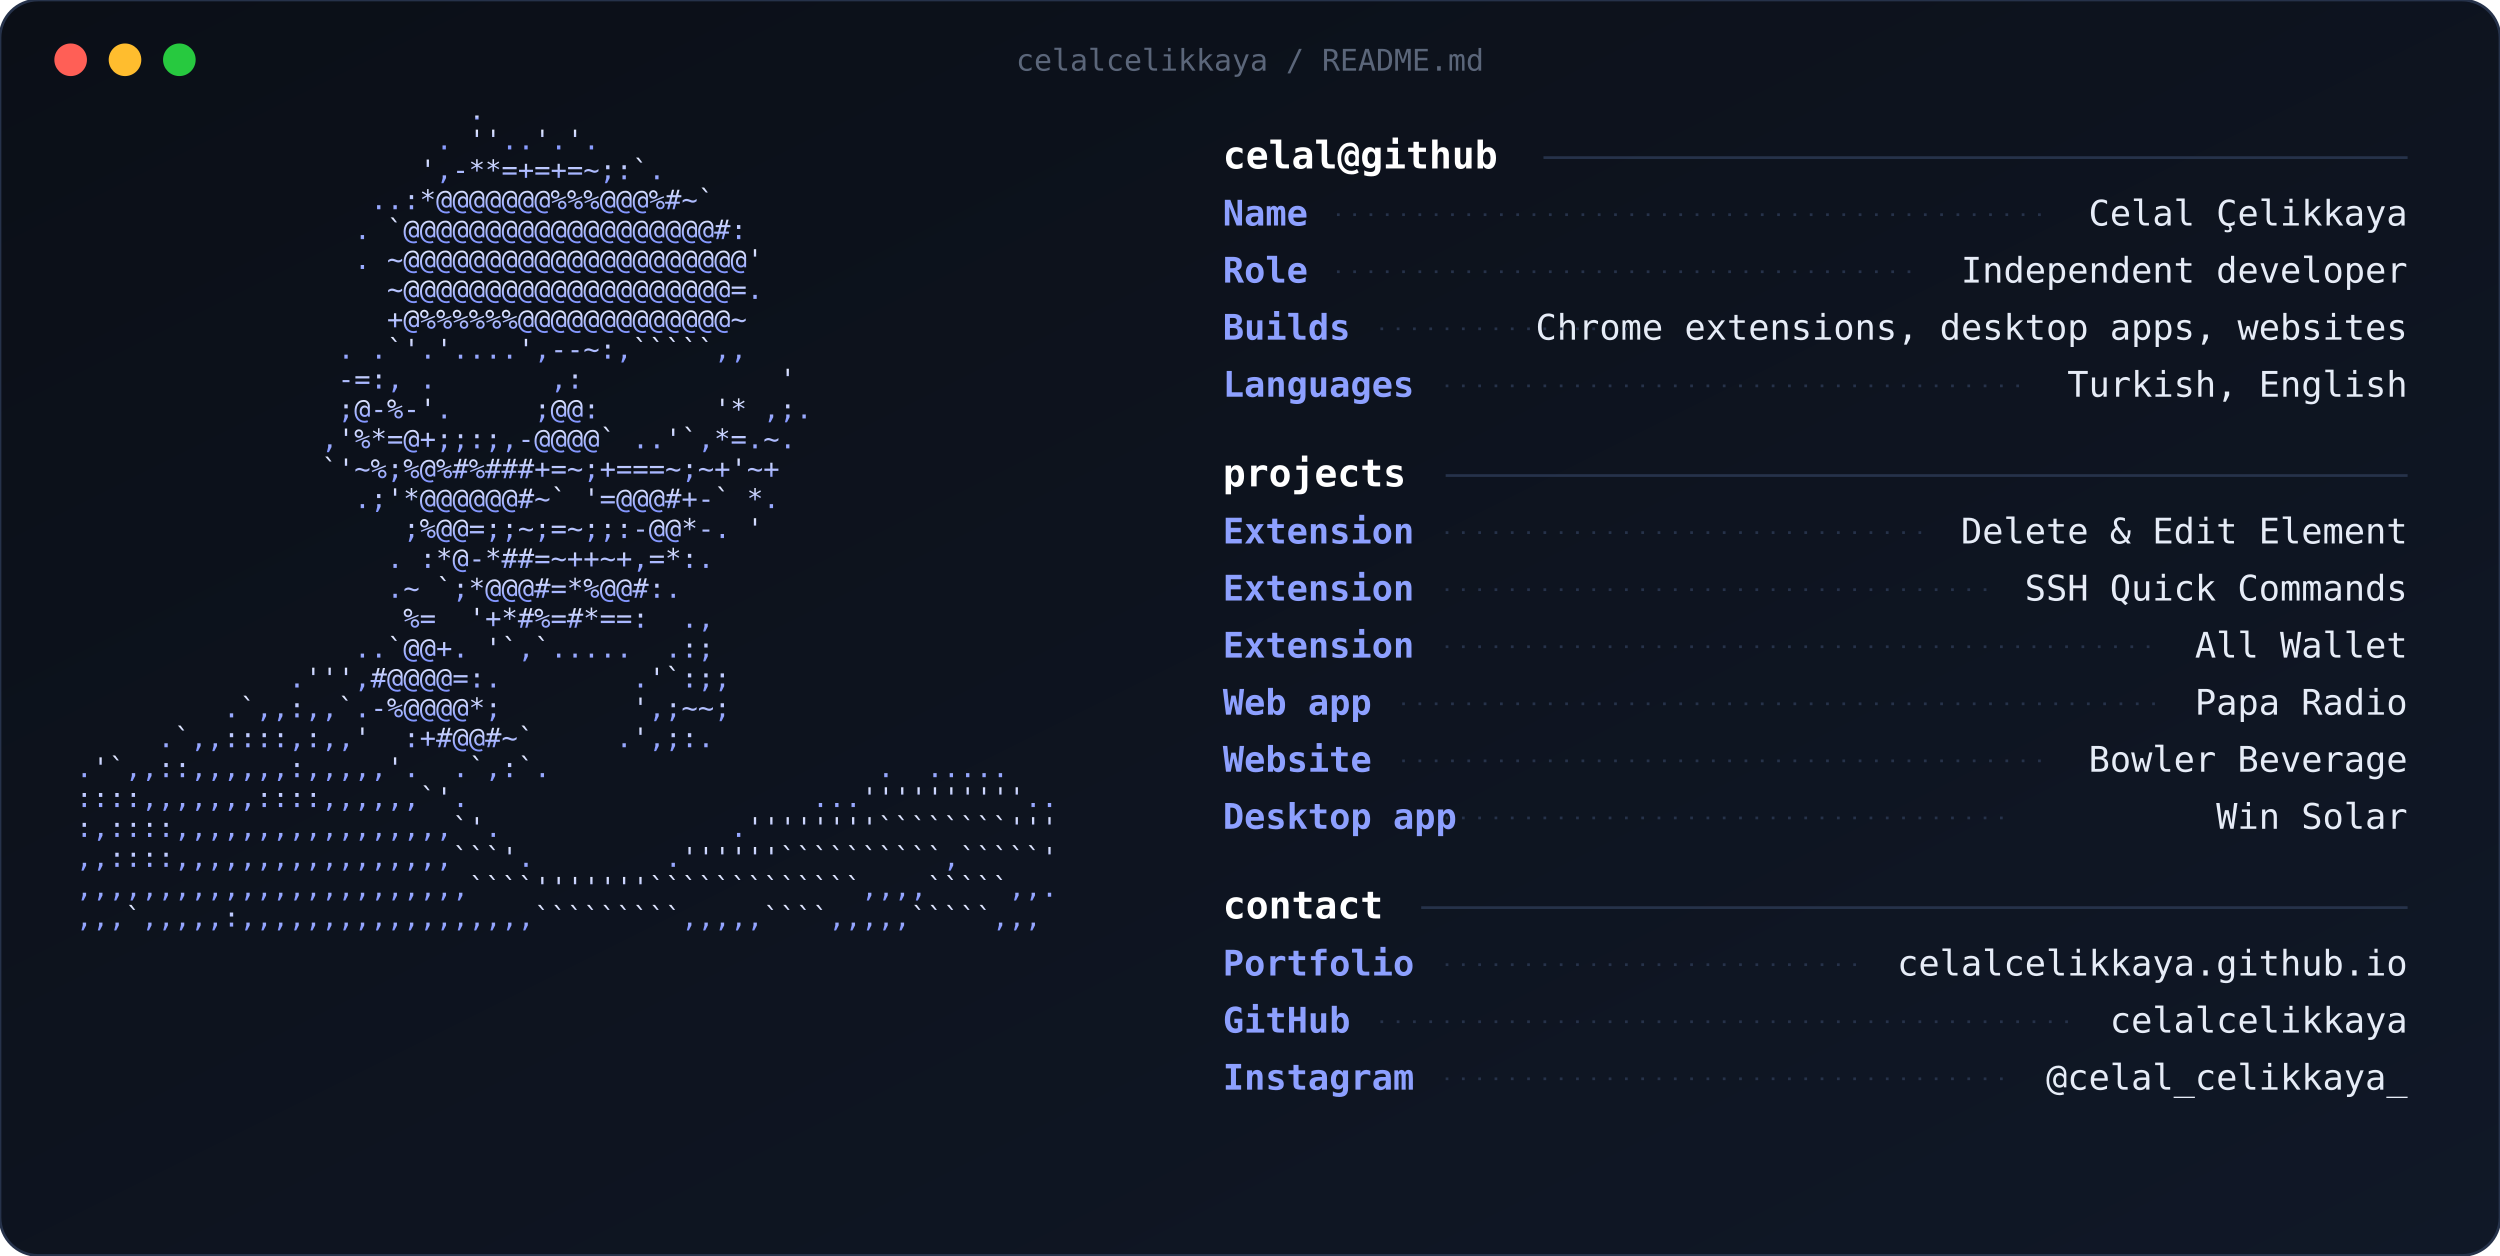
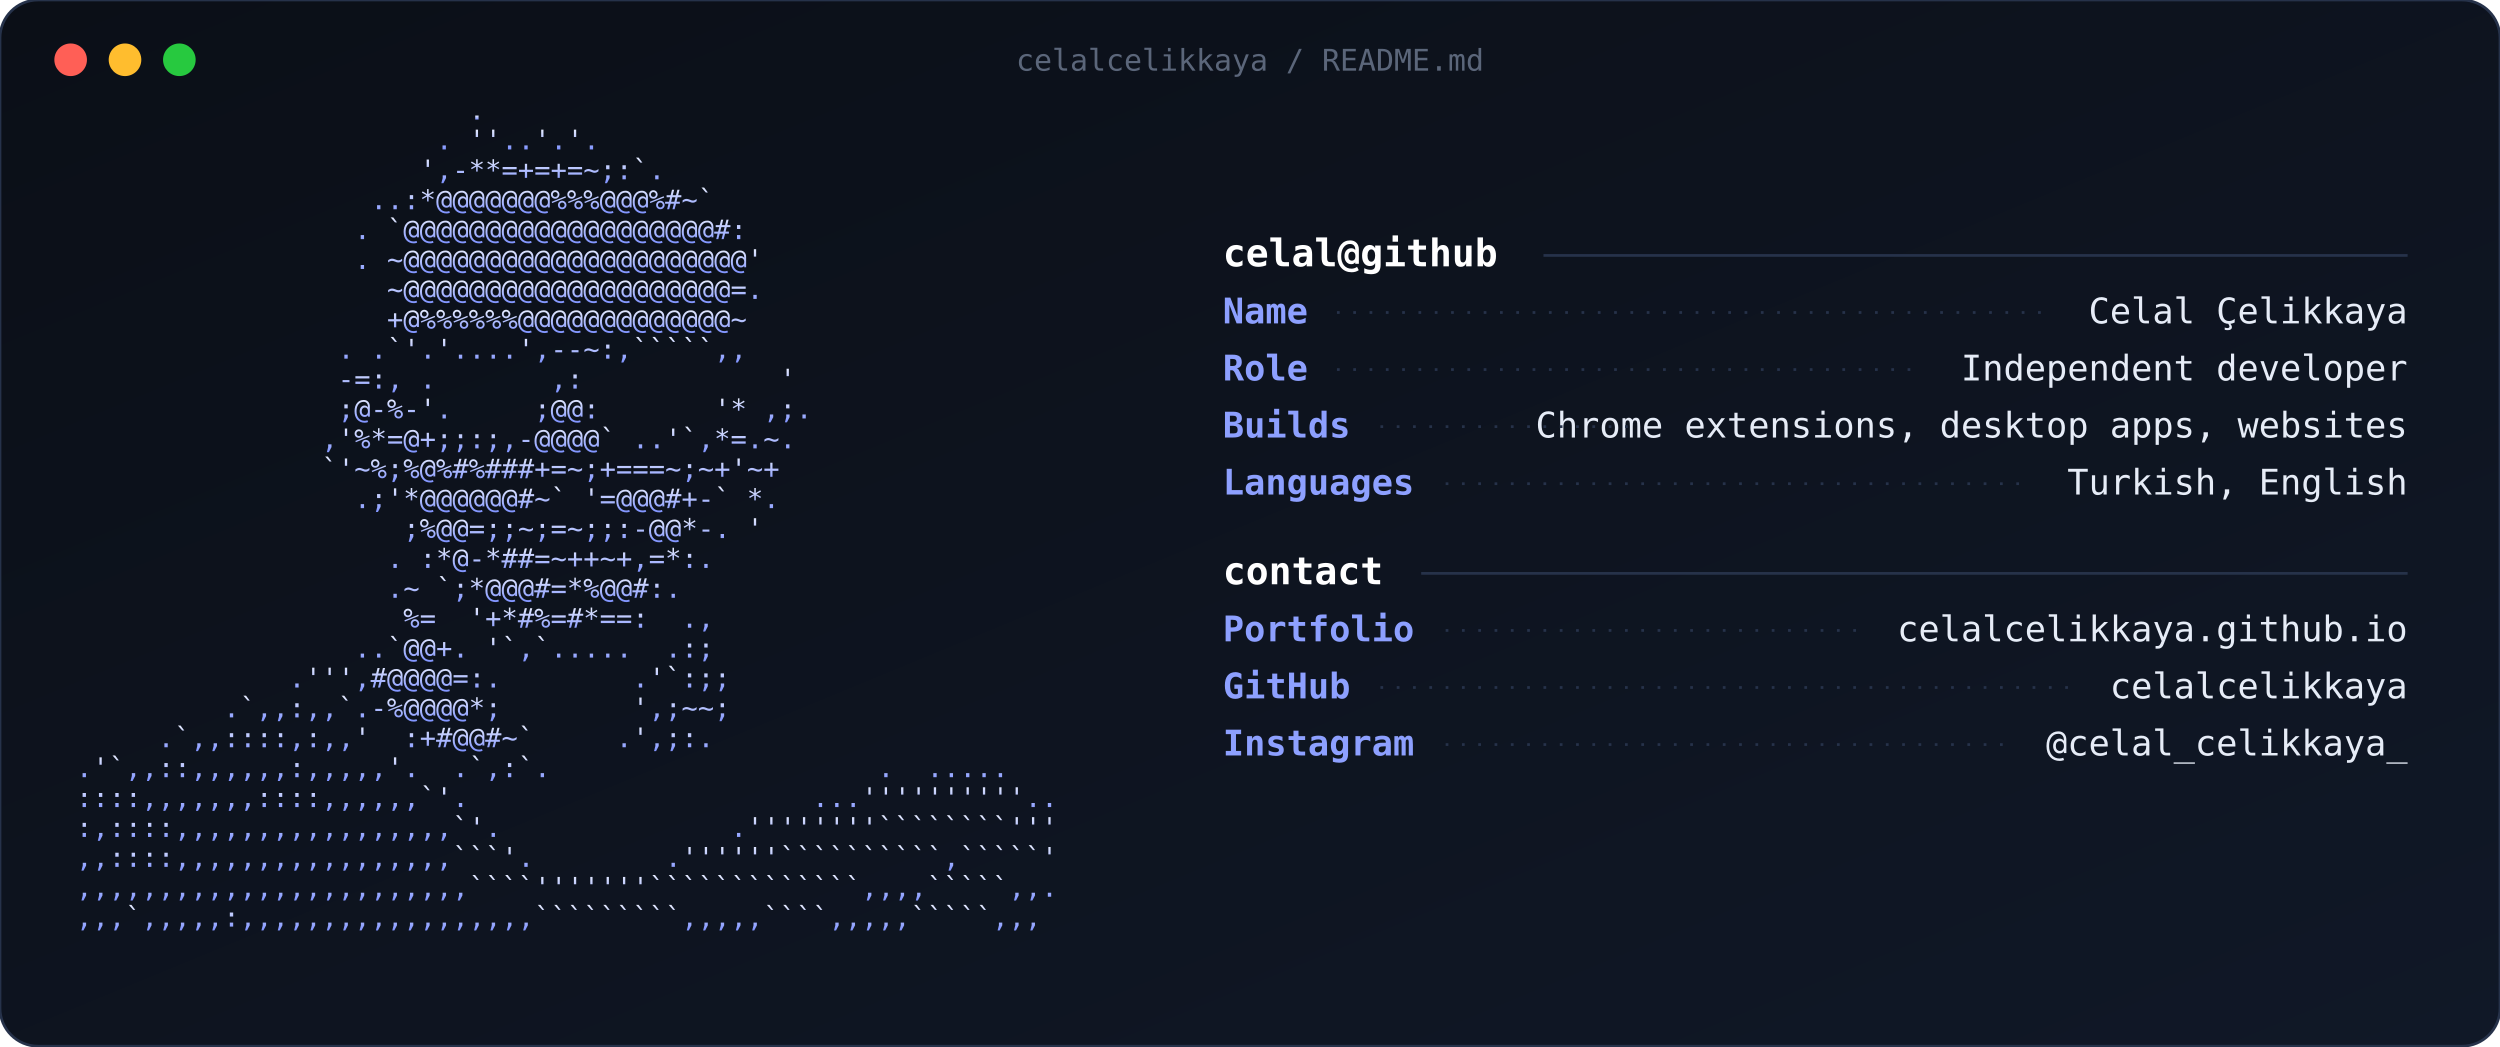
- <svg xmlns="http://www.w3.org/2000/svg" width="920" height="462" viewBox="0 0 920 462">
+ <svg xmlns="http://www.w3.org/2000/svg" width="920" height="385" viewBox="0 0 920 385">
  <defs>
    <linearGradient id="bg" x1="0" y1="0" x2="1" y2="1">
      <stop offset="0" stop-color="#0b0f17" />
      <stop offset="1" stop-color="#101827" />
    </linearGradient>
    <linearGradient id="art" x1="0" y1="0" x2="0" y2="1">
      <stop offset="0" stop-color="#e6ecff" />
      <stop offset="1" stop-color="#7f93ff" />
    </linearGradient>
  </defs>
-   <rect width="920" height="462" rx="14" fill="url(#bg)" stroke="#26324a" />
+   <rect width="920" height="385" rx="14" fill="url(#bg)" stroke="#26324a" />
  <circle cx="26" cy="22" r="6" fill="#ff5f56" />
  <circle cx="46" cy="22" r="6" fill="#ffbd2e" />
  <circle cx="66" cy="22" r="6" fill="#27c93f" />
  <text x="460" y="26" text-anchor="middle" font-size="11" fill="#5b667a" font-family="ui-monospace, SFMono-Regular, Menlo, Consolas, &quot;DejaVu Sans Mono&quot;, &quot;Liberation Mono&quot;, monospace">celalcelikkaya / README.md</text>
  <text x="28" y="44" xml:space="preserve" font-family="ui-monospace, SFMono-Regular, Menlo, Consolas, &quot;DejaVu Sans Mono&quot;, &quot;Liberation Mono&quot;, monospace" font-size="10px" fill="url(&quot;#art&quot;)">                        .</text>
  <text x="28" y="55" xml:space="preserve" font-family="ui-monospace, SFMono-Regular, Menlo, Consolas, &quot;DejaVu Sans Mono&quot;, &quot;Liberation Mono&quot;, monospace" font-size="10px" fill="url(&quot;#art&quot;)">                      . ''..'.'.</text>
  <text x="28" y="66" xml:space="preserve" font-family="ui-monospace, SFMono-Regular, Menlo, Consolas, &quot;DejaVu Sans Mono&quot;, &quot;Liberation Mono&quot;, monospace" font-size="10px" fill="url(&quot;#art&quot;)">                     ',-**=+=+=~;:`.</text>
  <text x="28" y="77" xml:space="preserve" font-family="ui-monospace, SFMono-Regular, Menlo, Consolas, &quot;DejaVu Sans Mono&quot;, &quot;Liberation Mono&quot;, monospace" font-size="10px" fill="url(&quot;#art&quot;)">                  ..:*@@@@@@@%%%@@@%#~`</text>
  <text x="28" y="88" xml:space="preserve" font-family="ui-monospace, SFMono-Regular, Menlo, Consolas, &quot;DejaVu Sans Mono&quot;, &quot;Liberation Mono&quot;, monospace" font-size="10px" fill="url(&quot;#art&quot;)">                 . `@@@@@@@@@@@@@@@@@@@#:</text>
  <text x="28" y="99" xml:space="preserve" font-family="ui-monospace, SFMono-Regular, Menlo, Consolas, &quot;DejaVu Sans Mono&quot;, &quot;Liberation Mono&quot;, monospace" font-size="10px" fill="url(&quot;#art&quot;)">                 . ~@@@@@@@@@@@@@@@@@@@@@'</text>
  <text x="28" y="110" xml:space="preserve" font-family="ui-monospace, SFMono-Regular, Menlo, Consolas, &quot;DejaVu Sans Mono&quot;, &quot;Liberation Mono&quot;, monospace" font-size="10px" fill="url(&quot;#art&quot;)">                   ~@@@@@@@@@@@@@@@@@@@@=.</text>
  <text x="28" y="121" xml:space="preserve" font-family="ui-monospace, SFMono-Regular, Menlo, Consolas, &quot;DejaVu Sans Mono&quot;, &quot;Liberation Mono&quot;, monospace" font-size="10px" fill="url(&quot;#art&quot;)">                   +@%%%%%%@@@@@@@@@@@@@~</text>
  <text x="28" y="132" xml:space="preserve" font-family="ui-monospace, SFMono-Regular, Menlo, Consolas, &quot;DejaVu Sans Mono&quot;, &quot;Liberation Mono&quot;, monospace" font-size="10px" fill="url(&quot;#art&quot;)">                . .`'.'....',--~:,`````,,</text>
  <text x="28" y="143" xml:space="preserve" font-family="ui-monospace, SFMono-Regular, Menlo, Consolas, &quot;DejaVu Sans Mono&quot;, &quot;Liberation Mono&quot;, monospace" font-size="10px" fill="url(&quot;#art&quot;)">                -=:, .       ,:            '</text>
  <text x="28" y="154" xml:space="preserve" font-family="ui-monospace, SFMono-Regular, Menlo, Consolas, &quot;DejaVu Sans Mono&quot;, &quot;Liberation Mono&quot;, monospace" font-size="10px" fill="url(&quot;#art&quot;)">                ;@-%-'.     ;@@:       '* ,;.</text>
  <text x="28" y="165" xml:space="preserve" font-family="ui-monospace, SFMono-Regular, Menlo, Consolas, &quot;DejaVu Sans Mono&quot;, &quot;Liberation Mono&quot;, monospace" font-size="10px" fill="url(&quot;#art&quot;)">               ,'%*=@+;;:;,-@@@@` ..'`,*=.~.</text>
  <text x="28" y="176" xml:space="preserve" font-family="ui-monospace, SFMono-Regular, Menlo, Consolas, &quot;DejaVu Sans Mono&quot;, &quot;Liberation Mono&quot;, monospace" font-size="10px" fill="url(&quot;#art&quot;)">               `'~%;%@%#%###+=~;+===~;~+'~+</text>
  <text x="28" y="187" xml:space="preserve" font-family="ui-monospace, SFMono-Regular, Menlo, Consolas, &quot;DejaVu Sans Mono&quot;, &quot;Liberation Mono&quot;, monospace" font-size="10px" fill="url(&quot;#art&quot;)">                 .;'*@@@@@@#~` '=@@@#+-` *.</text>
  <text x="28" y="198" xml:space="preserve" font-family="ui-monospace, SFMono-Regular, Menlo, Consolas, &quot;DejaVu Sans Mono&quot;, &quot;Liberation Mono&quot;, monospace" font-size="10px" fill="url(&quot;#art&quot;)">                    ;%@@=;;~;=~;;:-@@*-. '</text>
  <text x="28" y="209" xml:space="preserve" font-family="ui-monospace, SFMono-Regular, Menlo, Consolas, &quot;DejaVu Sans Mono&quot;, &quot;Liberation Mono&quot;, monospace" font-size="10px" fill="url(&quot;#art&quot;)">                   . :*@-*##=~++~+,=*:.</text>
  <text x="28" y="220" xml:space="preserve" font-family="ui-monospace, SFMono-Regular, Menlo, Consolas, &quot;DejaVu Sans Mono&quot;, &quot;Liberation Mono&quot;, monospace" font-size="10px" fill="url(&quot;#art&quot;)">                   .~ `;*@@@#=*%@@#:.</text>
  <text x="28" y="231" xml:space="preserve" font-family="ui-monospace, SFMono-Regular, Menlo, Consolas, &quot;DejaVu Sans Mono&quot;, &quot;Liberation Mono&quot;, monospace" font-size="10px" fill="url(&quot;#art&quot;)">                    %=  '+*#%=#*==:  .,</text>
  <text x="28" y="242" xml:space="preserve" font-family="ui-monospace, SFMono-Regular, Menlo, Consolas, &quot;DejaVu Sans Mono&quot;, &quot;Liberation Mono&quot;, monospace" font-size="10px" fill="url(&quot;#art&quot;)">                 ..`@@+. '`,`.....  .:;</text>
  <text x="28" y="253" xml:space="preserve" font-family="ui-monospace, SFMono-Regular, Menlo, Consolas, &quot;DejaVu Sans Mono&quot;, &quot;Liberation Mono&quot;, monospace" font-size="10px" fill="url(&quot;#art&quot;)">             .''',#@@@@=:.        .'`:;;</text>
  <text x="28" y="264" xml:space="preserve" font-family="ui-monospace, SFMono-Regular, Menlo, Consolas, &quot;DejaVu Sans Mono&quot;, &quot;Liberation Mono&quot;, monospace" font-size="10px" fill="url(&quot;#art&quot;)">         .`,,:,,`.-%@@@@*;        ',;~~;</text>
  <text x="28" y="275" xml:space="preserve" font-family="ui-monospace, SFMono-Regular, Menlo, Consolas, &quot;DejaVu Sans Mono&quot;, &quot;Liberation Mono&quot;, monospace" font-size="10px" fill="url(&quot;#art&quot;)">     .`,,::::,:,,'  :+#@@#~`     .',;:.</text>
  <text x="28" y="286" xml:space="preserve" font-family="ui-monospace, SFMono-Regular, Menlo, Consolas, &quot;DejaVu Sans Mono&quot;, &quot;Liberation Mono&quot;, monospace" font-size="10px" fill="url(&quot;#art&quot;)">.'`,,::,,,,,,:,,,,,'.  .`,:`.                    .  .....</text>
  <text x="28" y="297" xml:space="preserve" font-family="ui-monospace, SFMono-Regular, Menlo, Consolas, &quot;DejaVu Sans Mono&quot;, &quot;Liberation Mono&quot;, monospace" font-size="10px" fill="url(&quot;#art&quot;)">::::,,,,,,,::::,,,,,,`'.                     ...''''''''''..</text>
  <text x="28" y="308" xml:space="preserve" font-family="ui-monospace, SFMono-Regular, Menlo, Consolas, &quot;DejaVu Sans Mono&quot;, &quot;Liberation Mono&quot;, monospace" font-size="10px" fill="url(&quot;#art&quot;)">:,::::,,,,,,,,,,,,,,,,,`'.              .''''''''````````'''</text>
  <text x="28" y="319" xml:space="preserve" font-family="ui-monospace, SFMono-Regular, Menlo, Consolas, &quot;DejaVu Sans Mono&quot;, &quot;Liberation Mono&quot;, monospace" font-size="10px" fill="url(&quot;#art&quot;)">,,::::,,,,,,,,,,,,,,,,,```'.        .''''''``````````,`````'</text>
  <text x="28" y="330" xml:space="preserve" font-family="ui-monospace, SFMono-Regular, Menlo, Consolas, &quot;DejaVu Sans Mono&quot;, &quot;Liberation Mono&quot;, monospace" font-size="10px" fill="url(&quot;#art&quot;)">,,,,,,,,,,,,,,,,,,,,,,,,````'''''''`````````````,,,,`````,,.</text>
  <text x="28" y="341" xml:space="preserve" font-family="ui-monospace, SFMono-Regular, Menlo, Consolas, &quot;DejaVu Sans Mono&quot;, &quot;Liberation Mono&quot;, monospace" font-size="10px" fill="url(&quot;#art&quot;)">,,,`,,,,,:,,,,,,,,,,,,,,,,,,`````````,,,,,````,,,,,`````,,,</text>
-   <text x="450" y="62" font-family="ui-monospace, SFMono-Regular, Menlo, Consolas, &quot;DejaVu Sans Mono&quot;, &quot;Liberation Mono&quot;, monospace" font-size="14px" fill="rgb(255, 255, 255)" font-weight="700">celal@github</text>
-   <line x1="568" x2="886" y1="58" y2="58" stroke="#26324a" stroke-width="1" />
-   <text x="450" y="83" font-family="ui-monospace, SFMono-Regular, Menlo, Consolas, &quot;DejaVu Sans Mono&quot;, &quot;Liberation Mono&quot;, monospace" font-size="13px" fill="rgb(141, 160, 255)" font-weight="700">Name</text>
-   <text x="886" y="83" text-anchor="end" font-family="ui-monospace, SFMono-Regular, Menlo, Consolas, &quot;DejaVu Sans Mono&quot;, &quot;Liberation Mono&quot;, monospace" font-size="13px" fill="rgb(230, 236, 247)">Celal Çelikkaya</text>
-   <line x1="492" x2="756" y1="79" y2="79" stroke="rgb(38, 50, 74)" stroke-width="1" stroke-dasharray="1, 5" />
-   <text x="450" y="104" font-family="ui-monospace, SFMono-Regular, Menlo, Consolas, &quot;DejaVu Sans Mono&quot;, &quot;Liberation Mono&quot;, monospace" font-size="13px" fill="rgb(141, 160, 255)" font-weight="700">Role</text>
-   <text x="886" y="104" text-anchor="end" font-family="ui-monospace, SFMono-Regular, Menlo, Consolas, &quot;DejaVu Sans Mono&quot;, &quot;Liberation Mono&quot;, monospace" font-size="13px" fill="rgb(230, 236, 247)">Independent developer</text>
-   <line x1="492" x2="708" y1="100" y2="100" stroke="rgb(38, 50, 74)" stroke-width="1" stroke-dasharray="1, 5" />
-   <text x="450" y="125" font-family="ui-monospace, SFMono-Regular, Menlo, Consolas, &quot;DejaVu Sans Mono&quot;, &quot;Liberation Mono&quot;, monospace" font-size="13px" fill="rgb(141, 160, 255)" font-weight="700">Builds</text>
-   <text x="886" y="125" text-anchor="end" font-family="ui-monospace, SFMono-Regular, Menlo, Consolas, &quot;DejaVu Sans Mono&quot;, &quot;Liberation Mono&quot;, monospace" font-size="13px" fill="rgb(230, 236, 247)">Chrome extensions, desktop apps, websites</text>
-   <line x1="508" x2="604" y1="121" y2="121" stroke="rgb(38, 50, 74)" stroke-width="1" stroke-dasharray="1, 5" />
-   <text x="450" y="146" font-family="ui-monospace, SFMono-Regular, Menlo, Consolas, &quot;DejaVu Sans Mono&quot;, &quot;Liberation Mono&quot;, monospace" font-size="13px" fill="rgb(141, 160, 255)" font-weight="700">Languages</text>
-   <text x="886" y="146" text-anchor="end" font-family="ui-monospace, SFMono-Regular, Menlo, Consolas, &quot;DejaVu Sans Mono&quot;, &quot;Liberation Mono&quot;, monospace" font-size="13px" fill="rgb(230, 236, 247)">Turkish, English</text>
-   <line x1="532" x2="748" y1="142" y2="142" stroke="rgb(38, 50, 74)" stroke-width="1" stroke-dasharray="1, 5" />
-   <text x="450" y="179" font-family="ui-monospace, SFMono-Regular, Menlo, Consolas, &quot;DejaVu Sans Mono&quot;, &quot;Liberation Mono&quot;, monospace" font-size="14px" fill="rgb(255, 255, 255)" font-weight="700">projects</text>
-   <line x1="532" x2="886" y1="175" y2="175" stroke="#26324a" stroke-width="1" />
-   <text x="450" y="200" font-family="ui-monospace, SFMono-Regular, Menlo, Consolas, &quot;DejaVu Sans Mono&quot;, &quot;Liberation Mono&quot;, monospace" font-size="13px" fill="rgb(141, 160, 255)" font-weight="700">Extension</text>
-   <text x="886" y="200" text-anchor="end" font-family="ui-monospace, SFMono-Regular, Menlo, Consolas, &quot;DejaVu Sans Mono&quot;, &quot;Liberation Mono&quot;, monospace" font-size="13px" fill="rgb(230, 236, 247)">Delete &amp; Edit Element</text>
-   <line x1="532" x2="708" y1="196" y2="196" stroke="rgb(38, 50, 74)" stroke-width="1" stroke-dasharray="1, 5" />
-   <text x="450" y="221" font-family="ui-monospace, SFMono-Regular, Menlo, Consolas, &quot;DejaVu Sans Mono&quot;, &quot;Liberation Mono&quot;, monospace" font-size="13px" fill="rgb(141, 160, 255)" font-weight="700">Extension</text>
-   <text x="886" y="221" text-anchor="end" font-family="ui-monospace, SFMono-Regular, Menlo, Consolas, &quot;DejaVu Sans Mono&quot;, &quot;Liberation Mono&quot;, monospace" font-size="13px" fill="rgb(230, 236, 247)">SSH Quick Commands</text>
-   <line x1="532" x2="732" y1="217" y2="217" stroke="rgb(38, 50, 74)" stroke-width="1" stroke-dasharray="1, 5" />
-   <text x="450" y="242" font-family="ui-monospace, SFMono-Regular, Menlo, Consolas, &quot;DejaVu Sans Mono&quot;, &quot;Liberation Mono&quot;, monospace" font-size="13px" fill="rgb(141, 160, 255)" font-weight="700">Extension</text>
-   <text x="886" y="242" text-anchor="end" font-family="ui-monospace, SFMono-Regular, Menlo, Consolas, &quot;DejaVu Sans Mono&quot;, &quot;Liberation Mono&quot;, monospace" font-size="13px" fill="rgb(230, 236, 247)">All Wallet</text>
-   <line x1="532" x2="796" y1="238" y2="238" stroke="rgb(38, 50, 74)" stroke-width="1" stroke-dasharray="1, 5" />
-   <text x="450" y="263" font-family="ui-monospace, SFMono-Regular, Menlo, Consolas, &quot;DejaVu Sans Mono&quot;, &quot;Liberation Mono&quot;, monospace" font-size="13px" fill="rgb(141, 160, 255)" font-weight="700">Web app</text>
-   <text x="886" y="263" text-anchor="end" font-family="ui-monospace, SFMono-Regular, Menlo, Consolas, &quot;DejaVu Sans Mono&quot;, &quot;Liberation Mono&quot;, monospace" font-size="13px" fill="rgb(230, 236, 247)">Papa Radio</text>
-   <line x1="516" x2="796" y1="259" y2="259" stroke="rgb(38, 50, 74)" stroke-width="1" stroke-dasharray="1, 5" />
-   <text x="450" y="284" font-family="ui-monospace, SFMono-Regular, Menlo, Consolas, &quot;DejaVu Sans Mono&quot;, &quot;Liberation Mono&quot;, monospace" font-size="13px" fill="rgb(141, 160, 255)" font-weight="700">Website</text>
-   <text x="886" y="284" text-anchor="end" font-family="ui-monospace, SFMono-Regular, Menlo, Consolas, &quot;DejaVu Sans Mono&quot;, &quot;Liberation Mono&quot;, monospace" font-size="13px" fill="rgb(230, 236, 247)">Bowler Beverage</text>
-   <line x1="516" x2="756" y1="280" y2="280" stroke="rgb(38, 50, 74)" stroke-width="1" stroke-dasharray="1, 5" />
-   <text x="450" y="305" font-family="ui-monospace, SFMono-Regular, Menlo, Consolas, &quot;DejaVu Sans Mono&quot;, &quot;Liberation Mono&quot;, monospace" font-size="13px" fill="rgb(141, 160, 255)" font-weight="700">Desktop app</text>
-   <text x="886" y="305" text-anchor="end" font-family="ui-monospace, SFMono-Regular, Menlo, Consolas, &quot;DejaVu Sans Mono&quot;, &quot;Liberation Mono&quot;, monospace" font-size="13px" fill="rgb(230, 236, 247)">Win Solar</text>
-   <line x1="532" x2="740" y1="301" y2="301" stroke="rgb(38, 50, 74)" stroke-width="1" stroke-dasharray="1, 5" />
-   <text x="450" y="338" font-family="ui-monospace, SFMono-Regular, Menlo, Consolas, &quot;DejaVu Sans Mono&quot;, &quot;Liberation Mono&quot;, monospace" font-size="14px" fill="rgb(255, 255, 255)" font-weight="700">contact</text>
-   <line x1="523" x2="886" y1="334" y2="334" stroke="#26324a" stroke-width="1" />
-   <text x="450" y="359" font-family="ui-monospace, SFMono-Regular, Menlo, Consolas, &quot;DejaVu Sans Mono&quot;, &quot;Liberation Mono&quot;, monospace" font-size="13px" fill="rgb(141, 160, 255)" font-weight="700">Portfolio</text>
-   <text x="886" y="359" text-anchor="end" font-family="ui-monospace, SFMono-Regular, Menlo, Consolas, &quot;DejaVu Sans Mono&quot;, &quot;Liberation Mono&quot;, monospace" font-size="13px" fill="rgb(230, 236, 247)">celalcelikkaya.github.io</text>
-   <line x1="532" x2="684" y1="355" y2="355" stroke="rgb(38, 50, 74)" stroke-width="1" stroke-dasharray="1, 5" />
-   <text x="450" y="380" font-family="ui-monospace, SFMono-Regular, Menlo, Consolas, &quot;DejaVu Sans Mono&quot;, &quot;Liberation Mono&quot;, monospace" font-size="13px" fill="rgb(141, 160, 255)" font-weight="700">GitHub</text>
-   <text x="886" y="380" text-anchor="end" font-family="ui-monospace, SFMono-Regular, Menlo, Consolas, &quot;DejaVu Sans Mono&quot;, &quot;Liberation Mono&quot;, monospace" font-size="13px" fill="rgb(230, 236, 247)">celalcelikkaya</text>
-   <line x1="508" x2="764" y1="376" y2="376" stroke="rgb(38, 50, 74)" stroke-width="1" stroke-dasharray="1, 5" />
-   <text x="450" y="401" font-family="ui-monospace, SFMono-Regular, Menlo, Consolas, &quot;DejaVu Sans Mono&quot;, &quot;Liberation Mono&quot;, monospace" font-size="13px" fill="rgb(141, 160, 255)" font-weight="700">Instagram</text>
-   <text x="886" y="401" text-anchor="end" font-family="ui-monospace, SFMono-Regular, Menlo, Consolas, &quot;DejaVu Sans Mono&quot;, &quot;Liberation Mono&quot;, monospace" font-size="13px" fill="rgb(230, 236, 247)">@celal_celikkaya_</text>
-   <line x1="532" x2="740" y1="397" y2="397" stroke="rgb(38, 50, 74)" stroke-width="1" stroke-dasharray="1, 5" />
+   <text x="450" y="98" font-family="ui-monospace, SFMono-Regular, Menlo, Consolas, &quot;DejaVu Sans Mono&quot;, &quot;Liberation Mono&quot;, monospace" font-size="14px" fill="rgb(255, 255, 255)" font-weight="700">celal@github</text>
+   <line x1="568" x2="886" y1="94" y2="94" stroke="#26324a" stroke-width="1" />
+   <text x="450" y="119" font-family="ui-monospace, SFMono-Regular, Menlo, Consolas, &quot;DejaVu Sans Mono&quot;, &quot;Liberation Mono&quot;, monospace" font-size="13px" fill="rgb(141, 160, 255)" font-weight="700">Name</text>
+   <text x="886" y="119" text-anchor="end" font-family="ui-monospace, SFMono-Regular, Menlo, Consolas, &quot;DejaVu Sans Mono&quot;, &quot;Liberation Mono&quot;, monospace" font-size="13px" fill="rgb(230, 236, 247)">Celal Çelikkaya</text>
+   <line x1="492" x2="756" y1="115" y2="115" stroke="rgb(38, 50, 74)" stroke-width="1" stroke-dasharray="1, 5" />
+   <text x="450" y="140" font-family="ui-monospace, SFMono-Regular, Menlo, Consolas, &quot;DejaVu Sans Mono&quot;, &quot;Liberation Mono&quot;, monospace" font-size="13px" fill="rgb(141, 160, 255)" font-weight="700">Role</text>
+   <text x="886" y="140" text-anchor="end" font-family="ui-monospace, SFMono-Regular, Menlo, Consolas, &quot;DejaVu Sans Mono&quot;, &quot;Liberation Mono&quot;, monospace" font-size="13px" fill="rgb(230, 236, 247)">Independent developer</text>
+   <line x1="492" x2="708" y1="136" y2="136" stroke="rgb(38, 50, 74)" stroke-width="1" stroke-dasharray="1, 5" />
+   <text x="450" y="161" font-family="ui-monospace, SFMono-Regular, Menlo, Consolas, &quot;DejaVu Sans Mono&quot;, &quot;Liberation Mono&quot;, monospace" font-size="13px" fill="rgb(141, 160, 255)" font-weight="700">Builds</text>
+   <text x="886" y="161" text-anchor="end" font-family="ui-monospace, SFMono-Regular, Menlo, Consolas, &quot;DejaVu Sans Mono&quot;, &quot;Liberation Mono&quot;, monospace" font-size="13px" fill="rgb(230, 236, 247)">Chrome extensions, desktop apps, websites</text>
+   <line x1="508" x2="604" y1="157" y2="157" stroke="rgb(38, 50, 74)" stroke-width="1" stroke-dasharray="1, 5" />
+   <text x="450" y="182" font-family="ui-monospace, SFMono-Regular, Menlo, Consolas, &quot;DejaVu Sans Mono&quot;, &quot;Liberation Mono&quot;, monospace" font-size="13px" fill="rgb(141, 160, 255)" font-weight="700">Languages</text>
+   <text x="886" y="182" text-anchor="end" font-family="ui-monospace, SFMono-Regular, Menlo, Consolas, &quot;DejaVu Sans Mono&quot;, &quot;Liberation Mono&quot;, monospace" font-size="13px" fill="rgb(230, 236, 247)">Turkish, English</text>
+   <line x1="532" x2="748" y1="178" y2="178" stroke="rgb(38, 50, 74)" stroke-width="1" stroke-dasharray="1, 5" />
+   <text x="450" y="215" font-family="ui-monospace, SFMono-Regular, Menlo, Consolas, &quot;DejaVu Sans Mono&quot;, &quot;Liberation Mono&quot;, monospace" font-size="14px" fill="rgb(255, 255, 255)" font-weight="700">contact</text>
+   <line x1="523" x2="886" y1="211" y2="211" stroke="#26324a" stroke-width="1" />
+   <text x="450" y="236" font-family="ui-monospace, SFMono-Regular, Menlo, Consolas, &quot;DejaVu Sans Mono&quot;, &quot;Liberation Mono&quot;, monospace" font-size="13px" fill="rgb(141, 160, 255)" font-weight="700">Portfolio</text>
+   <text x="886" y="236" text-anchor="end" font-family="ui-monospace, SFMono-Regular, Menlo, Consolas, &quot;DejaVu Sans Mono&quot;, &quot;Liberation Mono&quot;, monospace" font-size="13px" fill="rgb(230, 236, 247)">celalcelikkaya.github.io</text>
+   <line x1="532" x2="684" y1="232" y2="232" stroke="rgb(38, 50, 74)" stroke-width="1" stroke-dasharray="1, 5" />
+   <text x="450" y="257" font-family="ui-monospace, SFMono-Regular, Menlo, Consolas, &quot;DejaVu Sans Mono&quot;, &quot;Liberation Mono&quot;, monospace" font-size="13px" fill="rgb(141, 160, 255)" font-weight="700">GitHub</text>
+   <text x="886" y="257" text-anchor="end" font-family="ui-monospace, SFMono-Regular, Menlo, Consolas, &quot;DejaVu Sans Mono&quot;, &quot;Liberation Mono&quot;, monospace" font-size="13px" fill="rgb(230, 236, 247)">celalcelikkaya</text>
+   <line x1="508" x2="764" y1="253" y2="253" stroke="rgb(38, 50, 74)" stroke-width="1" stroke-dasharray="1, 5" />
+   <text x="450" y="278" font-family="ui-monospace, SFMono-Regular, Menlo, Consolas, &quot;DejaVu Sans Mono&quot;, &quot;Liberation Mono&quot;, monospace" font-size="13px" fill="rgb(141, 160, 255)" font-weight="700">Instagram</text>
+   <text x="886" y="278" text-anchor="end" font-family="ui-monospace, SFMono-Regular, Menlo, Consolas, &quot;DejaVu Sans Mono&quot;, &quot;Liberation Mono&quot;, monospace" font-size="13px" fill="rgb(230, 236, 247)">@celal_celikkaya_</text>
+   <line x1="532" x2="740" y1="274" y2="274" stroke="rgb(38, 50, 74)" stroke-width="1" stroke-dasharray="1, 5" />
</svg>
